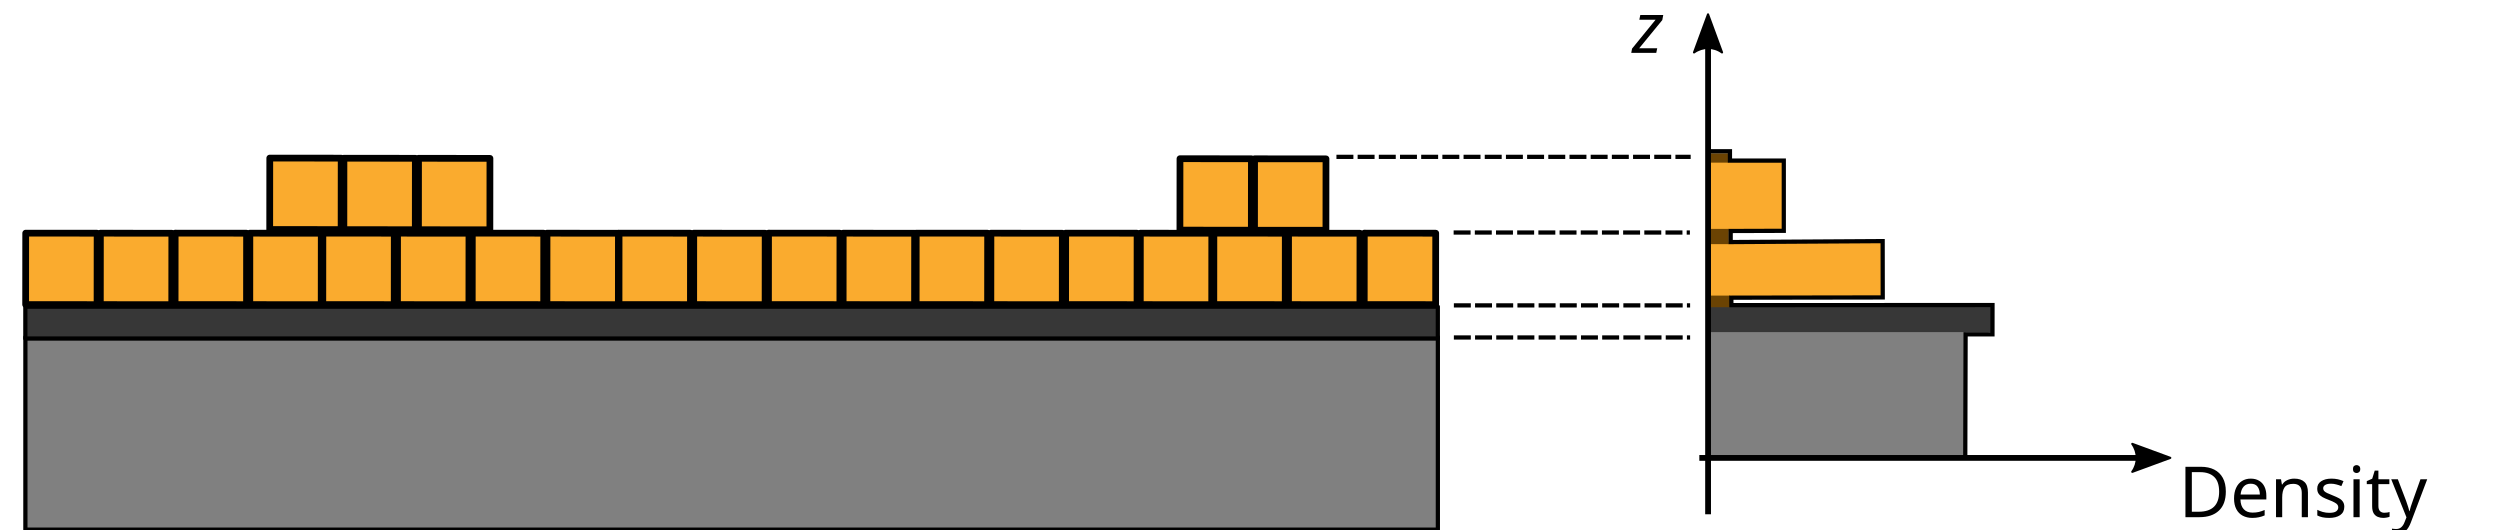
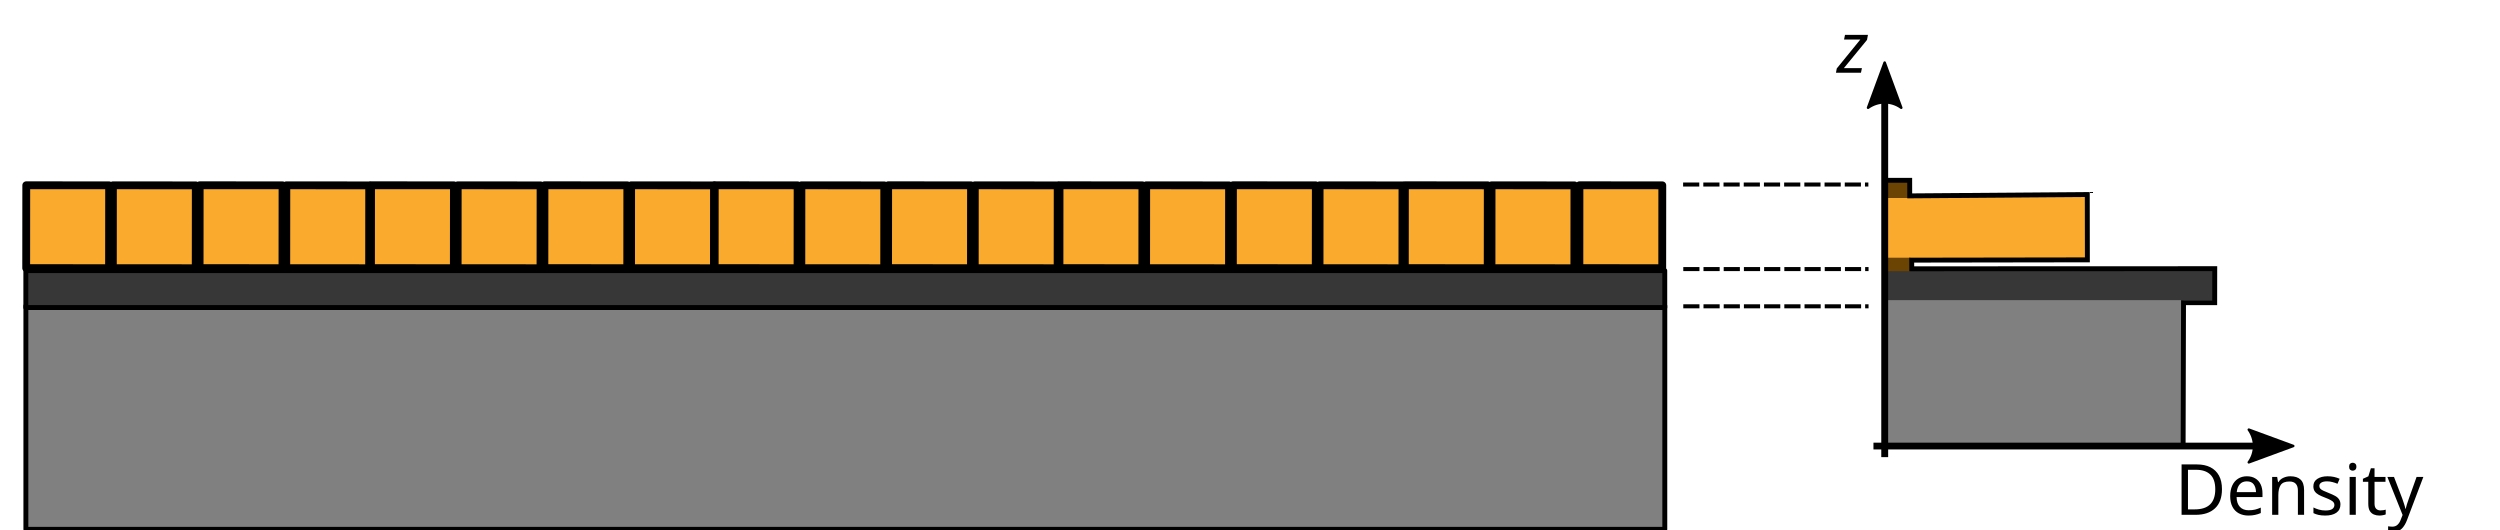
<svg xmlns="http://www.w3.org/2000/svg" width="5.9in" height="1.25in" viewBox="0 0 531 112.5" id="svg2" version="1.1">
  <defs id="defs4">
    <marker orient="auto" refY="0.0" refX="0.0" id="marker2129" style="overflow:visible;">
      <path id="path2127" style="fill-rule:evenodd;stroke-width:0.625;stroke-linejoin:round;stroke:#000000;stroke-opacity:1;fill:#000000;fill-opacity:1" d="M 8.719,4.034 L -2.207,0.016 L 8.719,-4.002 C 6.973,-1.63 6.983,1.616 8.719,4.034 z " transform="scale(0.6) rotate(180) translate(0,0)" />
    </marker>
    <marker orient="auto" refY="0.0" refX="0.0" id="Arrow2Mend" style="overflow:visible;">
      <path id="path1888" style="fill-rule:evenodd;stroke-width:0.625;stroke-linejoin:round;stroke:#000000;stroke-opacity:1;fill:#000000;fill-opacity:1" d="M 8.719,4.034 L -2.207,0.016 L 8.719,-4.002 C 6.973,-1.63 6.983,1.616 8.719,4.034 z " transform="scale(0.6) rotate(180) translate(0,0)" />
    </marker>
  </defs>
  <g id="layer1" transform="translate(0,-939.8622)" />
  <g id="layer2" transform="translate(0,-112.5)" />
  <g id="layer4">
    <text xml:space="preserve" style="font-style:normal;font-weight:normal;font-size:23.438px;line-height:125%;font-family:sans-serif;letter-spacing:0px;word-spacing:0px;fill:#000000;fill-opacity:1;stroke:none;stroke-width:0.938px;stroke-linecap:butt;stroke-linejoin:miter;stroke-opacity:1" x="419.955" y="106.037" id="text2385">
      <tspan id="tspan2383" x="419.955" y="126.773" style="stroke-width:0.938px" />
    </text>
  </g>
  <g id="layer3" transform="translate(0,-112.5)">
-     <rect style="opacity:1;fill:#808080;fill-opacity:1;stroke:#000000;stroke-width:0.9;stroke-linejoin:round;stroke-miterlimit:4;stroke-dasharray:none;stroke-dashoffset:0;stroke-opacity:1" id="rect3151-4" width="300.01" height="40.896" x="5.391" y="184.104" />
-     <rect style="opacity:1;fill:#faab2e;fill-opacity:1;stroke:#000000;stroke-width:1.433;stroke-linejoin:round;stroke-miterlimit:4;stroke-dasharray:none;stroke-dashoffset:0;stroke-opacity:1" id="rect5387-73-4-7" width="15.168" height="15.168" x="5.601" y="162.015" transform="rotate(0.04951142)" />
-     <rect style="opacity:1;fill:#faab2e;fill-opacity:1;stroke:#000000;stroke-width:1.433;stroke-linejoin:round;stroke-miterlimit:4;stroke-dasharray:none;stroke-dashoffset:0;stroke-opacity:1" id="rect5387-73-4-7-8" width="15.168" height="15.168" x="21.465" y="162.009" transform="rotate(0.04951142)" />
-     <rect style="opacity:1;fill:#faab2e;fill-opacity:1;stroke:#000000;stroke-width:1.433;stroke-linejoin:round;stroke-miterlimit:4;stroke-dasharray:none;stroke-dashoffset:0;stroke-opacity:1" id="rect5387-73-4-7-5" width="15.168" height="15.168" x="37.345" y="161.987" transform="rotate(0.04951142)" />
-     <rect style="opacity:1;fill:#faab2e;fill-opacity:1;stroke:#000000;stroke-width:1.433;stroke-linejoin:round;stroke-miterlimit:4;stroke-dasharray:none;stroke-dashoffset:0;stroke-opacity:1" id="rect5387-73-4-7-8-8" width="15.168" height="15.168" x="53.209" y="161.982" transform="rotate(0.04951142)" />
-     <rect style="opacity:1;fill:#faab2e;fill-opacity:1;stroke:#000000;stroke-width:1.433;stroke-linejoin:round;stroke-miterlimit:4;stroke-dasharray:none;stroke-dashoffset:0;stroke-opacity:1" id="rect5387-73-4-7-2" width="15.168" height="15.168" x="68.716" y="161.96" transform="rotate(0.04951142)" />
-     <rect style="opacity:1;fill:#faab2e;fill-opacity:1;stroke:#000000;stroke-width:1.433;stroke-linejoin:round;stroke-miterlimit:4;stroke-dasharray:none;stroke-dashoffset:0;stroke-opacity:1" id="rect5387-73-4-7-8-6" width="15.168" height="15.168" x="84.58" y="161.955" transform="rotate(0.04951142)" />
-     <rect style="opacity:1;fill:#faab2e;fill-opacity:1;stroke:#000000;stroke-width:1.433;stroke-linejoin:round;stroke-miterlimit:4;stroke-dasharray:none;stroke-dashoffset:0;stroke-opacity:1" id="rect5387-73-4-7-5-0" width="15.168" height="15.168" x="100.46" y="161.932" transform="rotate(0.04951142)" />
-     <rect style="opacity:1;fill:#faab2e;fill-opacity:1;stroke:#000000;stroke-width:1.433;stroke-linejoin:round;stroke-miterlimit:4;stroke-dasharray:none;stroke-dashoffset:0;stroke-opacity:1" id="rect5387-73-4-7-8-8-6" width="15.168" height="15.168" x="116.324" y="161.927" transform="rotate(0.04951142)" />
-     <rect style="opacity:1;fill:#faab2e;fill-opacity:1;stroke:#000000;stroke-width:1.433;stroke-linejoin:round;stroke-miterlimit:4;stroke-dasharray:none;stroke-dashoffset:0;stroke-opacity:1" id="rect5387-73-4-7-7" width="15.168" height="15.168" x="131.63" y="161.906" transform="rotate(0.04951142)" />
-     <rect style="opacity:1;fill:#faab2e;fill-opacity:1;stroke:#000000;stroke-width:1.433;stroke-linejoin:round;stroke-miterlimit:4;stroke-dasharray:none;stroke-dashoffset:0;stroke-opacity:1" id="rect5387-73-4-7-8-0" width="15.168" height="15.168" x="147.494" y="161.901" transform="rotate(0.04951142)" />
-     <rect style="opacity:1;fill:#faab2e;fill-opacity:1;stroke:#000000;stroke-width:1.433;stroke-linejoin:round;stroke-miterlimit:4;stroke-dasharray:none;stroke-dashoffset:0;stroke-opacity:1" id="rect5387-73-4-7-5-1" width="15.168" height="15.168" x="163.374" y="161.878" transform="rotate(0.04951142)" />
-     <rect style="opacity:1;fill:#faab2e;fill-opacity:1;stroke:#000000;stroke-width:1.433;stroke-linejoin:round;stroke-miterlimit:4;stroke-dasharray:none;stroke-dashoffset:0;stroke-opacity:1" id="rect5387-73-4-7-8-8-0" width="15.168" height="15.168" x="179.238" y="161.873" transform="rotate(0.04951142)" />
-     <rect style="opacity:1;fill:#faab2e;fill-opacity:1;stroke:#000000;stroke-width:1.433;stroke-linejoin:round;stroke-miterlimit:4;stroke-dasharray:none;stroke-dashoffset:0;stroke-opacity:1" id="rect5387-73-4-7-2-1" width="15.168" height="15.168" x="194.746" y="161.852" transform="rotate(0.04951142)" />
-     <rect style="opacity:1;fill:#faab2e;fill-opacity:1;stroke:#000000;stroke-width:1.433;stroke-linejoin:round;stroke-miterlimit:4;stroke-dasharray:none;stroke-dashoffset:0;stroke-opacity:1" id="rect5387-73-4-7-8-6-3" width="15.168" height="15.168" x="210.609" y="161.846" transform="rotate(0.04951142)" />
-     <rect style="opacity:1;fill:#faab2e;fill-opacity:1;stroke:#000000;stroke-width:1.433;stroke-linejoin:round;stroke-miterlimit:4;stroke-dasharray:none;stroke-dashoffset:0;stroke-opacity:1" id="rect5387-73-4-7-5-0-7" width="15.168" height="15.168" x="226.49" y="161.824" transform="rotate(0.04951142)" />
-     <rect style="opacity:1;fill:#faab2e;fill-opacity:1;stroke:#000000;stroke-width:1.433;stroke-linejoin:round;stroke-miterlimit:4;stroke-dasharray:none;stroke-dashoffset:0;stroke-opacity:1" id="rect5387-73-4-7-8-8-6-7" width="15.168" height="15.168" x="242.353" y="161.819" transform="rotate(0.04951142)" />
-     <rect style="opacity:1;fill:#faab2e;fill-opacity:1;stroke:#000000;stroke-width:1.433;stroke-linejoin:round;stroke-miterlimit:4;stroke-dasharray:none;stroke-dashoffset:0;stroke-opacity:1" id="rect5387-73-4-7-2-1-2" width="15.168" height="15.168" x="257.966" y="161.797" transform="rotate(0.04951142)" />
-     <rect style="opacity:1;fill:#faab2e;fill-opacity:1;stroke:#000000;stroke-width:1.433;stroke-linejoin:round;stroke-miterlimit:4;stroke-dasharray:none;stroke-dashoffset:0;stroke-opacity:1" id="rect5387-73-4-7-8-6-3-6" width="15.168" height="15.168" x="273.829" y="161.792" transform="rotate(0.04951142)" />
-     <rect style="opacity:1;fill:#faab2e;fill-opacity:1;stroke:#000000;stroke-width:1.433;stroke-linejoin:round;stroke-miterlimit:4;stroke-dasharray:none;stroke-dashoffset:0;stroke-opacity:1" id="rect5387-73-4-7-5-0-7-4" width="15.168" height="15.168" x="289.917" y="161.769" transform="rotate(0.04951142)" />
-     <rect style="opacity:1;fill:#faab2e;fill-opacity:1;stroke:#000000;stroke-width:1.433;stroke-linejoin:round;stroke-miterlimit:4;stroke-dasharray:none;stroke-dashoffset:0;stroke-opacity:1" id="rect5387-73-4-7-8-0-2" width="15.168" height="15.168" x="73.177" y="146.044" transform="rotate(0.04951142)" />
-     <rect style="opacity:1;fill:#faab2e;fill-opacity:1;stroke:#000000;stroke-width:1.433;stroke-linejoin:round;stroke-miterlimit:4;stroke-dasharray:none;stroke-dashoffset:0;stroke-opacity:1" id="rect5387-73-4-7-8-0-2-2" width="15.168" height="15.168" x="57.426" y="146.028" transform="rotate(0.04951142)" />
-     <rect style="opacity:1;fill:#faab2e;fill-opacity:1;stroke:#000000;stroke-width:1.433;stroke-linejoin:round;stroke-miterlimit:4;stroke-dasharray:none;stroke-dashoffset:0;stroke-opacity:1" id="rect5387-73-4-7-8-0-2-9" width="15.168" height="15.168" x="89.021" y="146.048" transform="rotate(0.04951142)" />
-     <rect style="opacity:1;fill:#faab2e;fill-opacity:1;stroke:#000000;stroke-width:1.433;stroke-linejoin:round;stroke-miterlimit:4;stroke-dasharray:none;stroke-dashoffset:0;stroke-opacity:1" id="rect5387-73-4-7-8-0-2-0" width="15.168" height="15.168" x="250.755" y="145.993" transform="rotate(0.04951142)" />
-     <rect style="opacity:1;fill:#faab2e;fill-opacity:1;stroke:#000000;stroke-width:1.433;stroke-linejoin:round;stroke-miterlimit:4;stroke-dasharray:none;stroke-dashoffset:0;stroke-opacity:1" id="rect5387-73-4-7-8-0-2-9-9" width="15.168" height="15.168" x="266.598" y="145.998" transform="rotate(0.04951142)" />
-     <path style="fill:none;fill-rule:evenodd;stroke:#000000;stroke-width:0.9;stroke-linecap:butt;stroke-linejoin:miter;stroke-miterlimit:4;stroke-dasharray:3.6,0.9;stroke-dashoffset:0;stroke-opacity:1" d="m 308.801,177.363 h 50.179" id="path2351" />
-     <path style="fill:none;fill-rule:evenodd;stroke:#000000;stroke-width:0.9;stroke-linecap:butt;stroke-linejoin:miter;stroke-miterlimit:4;stroke-dasharray:3.6,0.9;stroke-dashoffset:0;stroke-opacity:1" d="m 308.752,161.887 h 50.179" id="path2351-9" />
-     <path style="fill:none;fill-rule:evenodd;stroke:#000000;stroke-width:0.9;stroke-linecap:butt;stroke-linejoin:miter;stroke-miterlimit:4;stroke-dasharray:3.6,0.9;stroke-dashoffset:0;stroke-opacity:1" d="M 283.859,145.815 H 359.098" id="path2351-9-4" />
-     <rect style="opacity:1;fill:#373737;fill-opacity:1;stroke:#000000;stroke-width:0.899;stroke-linejoin:round;stroke-miterlimit:4;stroke-dasharray:none;stroke-dashoffset:0;stroke-opacity:1" id="rect3151-4-3" width="300.011" height="6.76" x="5.382" y="177.643" />
-     <path style="fill:none;fill-rule:evenodd;stroke:#000000;stroke-width:0.9;stroke-linecap:butt;stroke-linejoin:miter;stroke-miterlimit:4;stroke-dasharray:3.6,0.9;stroke-dashoffset:0;stroke-opacity:1" d="m 308.801,184.18 h 50.179" id="path2351-3" />
+     <rect style="opacity:1;fill:#808080;fill-opacity:1;stroke:#000000;stroke-width:1.044;stroke-linejoin:round;stroke-miterlimit:4;stroke-dasharray:none;stroke-dashoffset:0;stroke-opacity:1" id="rect3151-4" width="348.107" height="47.452" x="5.497" y="177.473" />
+     <rect style="opacity:1;fill:#faab2e;fill-opacity:1;stroke:#000000;stroke-width:1.663;stroke-linejoin:round;stroke-miterlimit:4;stroke-dasharray:none;stroke-dashoffset:0;stroke-opacity:1" id="rect5387-73-4-7" width="17.599" height="17.599" x="5.71" y="151.842" transform="rotate(0.04951142)" />
+     <rect style="opacity:1;fill:#faab2e;fill-opacity:1;stroke:#000000;stroke-width:1.663;stroke-linejoin:round;stroke-miterlimit:4;stroke-dasharray:none;stroke-dashoffset:0;stroke-opacity:1" id="rect5387-73-4-7-8" width="17.599" height="17.599" x="24.116" y="151.836" transform="rotate(0.04951142)" />
+     <rect style="opacity:1;fill:#faab2e;fill-opacity:1;stroke:#000000;stroke-width:1.663;stroke-linejoin:round;stroke-miterlimit:4;stroke-dasharray:none;stroke-dashoffset:0;stroke-opacity:1" id="rect5387-73-4-7-5" width="17.599" height="17.599" x="42.543" y="151.81" transform="rotate(0.04951142)" />
+     <rect style="opacity:1;fill:#faab2e;fill-opacity:1;stroke:#000000;stroke-width:1.663;stroke-linejoin:round;stroke-miterlimit:4;stroke-dasharray:none;stroke-dashoffset:0;stroke-opacity:1" id="rect5387-73-4-7-8-8" width="17.599" height="17.599" x="60.949" y="151.804" transform="rotate(0.04951142)" />
+     <rect style="opacity:1;fill:#faab2e;fill-opacity:1;stroke:#000000;stroke-width:1.663;stroke-linejoin:round;stroke-miterlimit:4;stroke-dasharray:none;stroke-dashoffset:0;stroke-opacity:1" id="rect5387-73-4-7-2" width="17.599" height="17.599" x="78.943" y="151.779" transform="rotate(0.04951142)" />
+     <rect style="opacity:1;fill:#faab2e;fill-opacity:1;stroke:#000000;stroke-width:1.663;stroke-linejoin:round;stroke-miterlimit:4;stroke-dasharray:none;stroke-dashoffset:0;stroke-opacity:1" id="rect5387-73-4-7-8-6" width="17.599" height="17.599" x="97.35" y="151.773" transform="rotate(0.04951142)" />
+     <rect style="opacity:1;fill:#faab2e;fill-opacity:1;stroke:#000000;stroke-width:1.663;stroke-linejoin:round;stroke-miterlimit:4;stroke-dasharray:none;stroke-dashoffset:0;stroke-opacity:1" id="rect5387-73-4-7-5-0" width="17.599" height="17.599" x="115.776" y="151.747" transform="rotate(0.04951142)" />
+     <rect style="opacity:1;fill:#faab2e;fill-opacity:1;stroke:#000000;stroke-width:1.663;stroke-linejoin:round;stroke-miterlimit:4;stroke-dasharray:none;stroke-dashoffset:0;stroke-opacity:1" id="rect5387-73-4-7-8-8-6" width="17.599" height="17.599" x="134.183" y="151.741" transform="rotate(0.04951142)" />
+     <rect style="opacity:1;fill:#faab2e;fill-opacity:1;stroke:#000000;stroke-width:1.663;stroke-linejoin:round;stroke-miterlimit:4;stroke-dasharray:none;stroke-dashoffset:0;stroke-opacity:1" id="rect5387-73-4-7-7" width="17.599" height="17.599" x="151.944" y="151.716" transform="rotate(0.04951142)" />
+     <rect style="opacity:1;fill:#faab2e;fill-opacity:1;stroke:#000000;stroke-width:1.663;stroke-linejoin:round;stroke-miterlimit:4;stroke-dasharray:none;stroke-dashoffset:0;stroke-opacity:1" id="rect5387-73-4-7-8-0" width="17.599" height="17.599" x="170.35" y="151.71" transform="rotate(0.04951142)" />
+     <rect style="opacity:1;fill:#faab2e;fill-opacity:1;stroke:#000000;stroke-width:1.663;stroke-linejoin:round;stroke-miterlimit:4;stroke-dasharray:none;stroke-dashoffset:0;stroke-opacity:1" id="rect5387-73-4-7-5-1" width="17.599" height="17.599" x="188.777" y="151.684" transform="rotate(0.04951142)" />
+     <rect style="opacity:1;fill:#faab2e;fill-opacity:1;stroke:#000000;stroke-width:1.663;stroke-linejoin:round;stroke-miterlimit:4;stroke-dasharray:none;stroke-dashoffset:0;stroke-opacity:1" id="rect5387-73-4-7-8-8-0" width="17.599" height="17.599" x="207.183" y="151.678" transform="rotate(0.04951142)" />
+     <rect style="opacity:1;fill:#faab2e;fill-opacity:1;stroke:#000000;stroke-width:1.663;stroke-linejoin:round;stroke-miterlimit:4;stroke-dasharray:none;stroke-dashoffset:0;stroke-opacity:1" id="rect5387-73-4-7-2-1" width="17.599" height="17.599" x="225.177" y="151.653" transform="rotate(0.04951142)" />
+     <rect style="opacity:1;fill:#faab2e;fill-opacity:1;stroke:#000000;stroke-width:1.663;stroke-linejoin:round;stroke-miterlimit:4;stroke-dasharray:none;stroke-dashoffset:0;stroke-opacity:1" id="rect5387-73-4-7-8-6-3" width="17.599" height="17.599" x="243.584" y="151.647" transform="rotate(0.04951142)" />
+     <rect style="opacity:1;fill:#faab2e;fill-opacity:1;stroke:#000000;stroke-width:1.663;stroke-linejoin:round;stroke-miterlimit:4;stroke-dasharray:none;stroke-dashoffset:0;stroke-opacity:1" id="rect5387-73-4-7-5-0-7" width="17.599" height="17.599" x="262.01" y="151.621" transform="rotate(0.04951142)" />
+     <rect style="opacity:1;fill:#faab2e;fill-opacity:1;stroke:#000000;stroke-width:1.663;stroke-linejoin:round;stroke-miterlimit:4;stroke-dasharray:none;stroke-dashoffset:0;stroke-opacity:1" id="rect5387-73-4-7-8-8-6-7" width="17.599" height="17.599" x="280.417" y="151.615" transform="rotate(0.04951142)" />
+     <rect style="opacity:1;fill:#faab2e;fill-opacity:1;stroke:#000000;stroke-width:1.663;stroke-linejoin:round;stroke-miterlimit:4;stroke-dasharray:none;stroke-dashoffset:0;stroke-opacity:1" id="rect5387-73-4-7-2-1-2" width="17.599" height="17.599" x="298.533" y="151.59" transform="rotate(0.04951142)" />
+     <rect style="opacity:1;fill:#faab2e;fill-opacity:1;stroke:#000000;stroke-width:1.663;stroke-linejoin:round;stroke-miterlimit:4;stroke-dasharray:none;stroke-dashoffset:0;stroke-opacity:1" id="rect5387-73-4-7-8-6-3-6" width="17.599" height="17.599" x="316.939" y="151.584" transform="rotate(0.04951142)" />
+     <rect style="opacity:1;fill:#faab2e;fill-opacity:1;stroke:#000000;stroke-width:1.663;stroke-linejoin:round;stroke-miterlimit:4;stroke-dasharray:none;stroke-dashoffset:0;stroke-opacity:1" id="rect5387-73-4-7-5-0-7-4" width="17.599" height="17.599" x="335.606" y="151.558" transform="rotate(0.04951142)" />
+     <path style="fill:none;fill-rule:evenodd;stroke:#000000;stroke-width:0.858;stroke-linecap:butt;stroke-linejoin:miter;stroke-miterlimit:4;stroke-dasharray:3.434, 0.858;stroke-dashoffset:0;stroke-opacity:1" d="m 357.53,169.651 h 39.349" id="path2351" />
+     <path style="fill:none;fill-rule:evenodd;stroke:#000000;stroke-width:0.858;stroke-linecap:butt;stroke-linejoin:miter;stroke-miterlimit:4;stroke-dasharray:3.434, 0.858;stroke-dashoffset:0;stroke-opacity:1" d="m 357.492,151.693 h 39.349" id="path2351-9" />
+     <rect style="opacity:1;fill:#373737;fill-opacity:1;stroke:#000000;stroke-width:1.043;stroke-linejoin:round;stroke-miterlimit:4;stroke-dasharray:none;stroke-dashoffset:0;stroke-opacity:1" id="rect3151-4-3" width="348.108" height="7.844" x="5.487" y="169.975" />
+     <path style="fill:none;fill-rule:evenodd;stroke:#000000;stroke-width:0.858;stroke-linecap:butt;stroke-linejoin:miter;stroke-miterlimit:4;stroke-dasharray:3.434, 0.858;stroke-dashoffset:0;stroke-opacity:1" d="m 357.53,177.56 h 39.349" id="path2351-3" />
  </g>
  <g id="layer6" />
  <g id="layer5">
-     <g id="g4487" transform="translate(18.75)">
-       <text id="text2389" y="109.848" x="443.986" style="font-style:normal;font-weight:normal;font-size:23.438px;line-height:125%;font-family:sans-serif;letter-spacing:0px;word-spacing:0px;fill:#000000;fill-opacity:1;stroke:none;stroke-width:0.938px;stroke-linecap:butt;stroke-linejoin:miter;stroke-opacity:1" xml:space="preserve">
-         <tspan style="font-style:normal;font-variant:normal;font-weight:normal;font-stretch:normal;font-size:15px;font-family:sans-serif;-inkscape-font-specification:'sans-serif, Normal';font-variant-ligatures:normal;font-variant-caps:normal;font-variant-numeric:normal;font-feature-settings:normal;text-align:start;writing-mode:lr-tb;text-anchor:start;stroke-width:0.938px" y="109.848" x="443.986" id="tspan2387">Density</tspan>
-       </text>
-       <text id="text2389-4" y="11.235" x="327.945" style="font-style:normal;font-weight:normal;font-size:23.438px;line-height:125%;font-family:sans-serif;letter-spacing:0px;word-spacing:0px;fill:#000000;fill-opacity:1;stroke:none;stroke-width:0.938px;stroke-linecap:butt;stroke-linejoin:miter;stroke-opacity:1" xml:space="preserve">
-         <tspan style="font-style:italic;font-variant:normal;font-weight:normal;font-stretch:normal;font-size:15px;font-family:sans-serif;-inkscape-font-specification:'sans-serif, Italic';font-variant-ligatures:normal;font-variant-caps:normal;font-variant-numeric:normal;font-feature-settings:normal;text-align:start;writing-mode:lr-tb;text-anchor:start;stroke-width:0.938px" y="11.235" x="327.945" id="tspan2387-0">z</tspan>
-       </text>
-       <rect y="70.57" x="343.969" height="26.752" width="54.759" id="rect2633" style="opacity:1;fill:#808080;fill-opacity:1;stroke:none;stroke-width:0.911;stroke-linejoin:round;stroke-miterlimit:4;stroke-dasharray:none;stroke-dashoffset:0;stroke-opacity:1" />
-       <rect y="64.792" x="344.021" height="5.803" width="60.468" id="rect2633-1" style="opacity:1;fill:#373737;fill-opacity:1;stroke:none;stroke-width:0.446;stroke-linejoin:round;stroke-miterlimit:4;stroke-dasharray:none;stroke-dashoffset:0;stroke-opacity:1" />
-       <rect y="51.346" x="344.052" height="11.948" width="37.04" id="rect2650" style="opacity:1;fill:#faab2e;fill-opacity:1;stroke:none;stroke-width:0.91;stroke-linejoin:round;stroke-miterlimit:4;stroke-dasharray:none;stroke-dashoffset:0;stroke-opacity:1" />
-       <rect y="34.072" x="344.326" height="15.029" width="15.732" id="rect2652" style="opacity:1;fill:#faab2e;fill-opacity:1;stroke:none;stroke-width:0.903;stroke-linejoin:round;stroke-miterlimit:4;stroke-dasharray:none;stroke-dashoffset:0;stroke-opacity:1" />
-       <rect y="48.615" x="344.502" height="3.24" width="3.955" id="rect2654" style="opacity:1;fill:#6b4303;fill-opacity:1;stroke:none;stroke-width:1.079;stroke-linejoin:round;stroke-miterlimit:4;stroke-dasharray:none;stroke-dashoffset:0;stroke-opacity:1" />
-       <rect y="32.549" x="344.502" height="1.996" width="3.838" id="rect2656" style="opacity:1;fill:#6b4303;fill-opacity:1;stroke:none;stroke-width:1.011;stroke-linejoin:round;stroke-miterlimit:4;stroke-dasharray:none;stroke-dashoffset:0;stroke-opacity:1" />
-       <rect y="62.783" x="344.473" height="2.468" width="4.277" id="rect2658" style="opacity:1;fill:#6b4303;fill-opacity:1;stroke:none;stroke-width:1.049;stroke-linejoin:round;stroke-miterlimit:4;stroke-dasharray:none;stroke-dashoffset:0;stroke-opacity:1" />
-       <path id="path2573-5" d="m 398.672,209.648 0.072,-26.133 5.705,0.001 0.01,-6.225 -55.463,0.021 -0.01,-1.584 32.157,-0.053 -0.018,-11.964 -32.278,0.205 0.001,-2.353 11.279,-0.037 v -14.916 h -11.435 v -1.989 h -4.64" style="fill:none;fill-rule:evenodd;stroke:#000000;stroke-width:0.9;stroke-linecap:butt;stroke-linejoin:miter;stroke-miterlimit:4;stroke-dasharray:none;stroke-opacity:1" transform="translate(0,-112.5)" />
-       <path id="path1859" d="M 344.047,109.232 V 4.688" style="fill:none;fill-rule:evenodd;stroke:#000000;stroke-width:1.232;stroke-linecap:butt;stroke-linejoin:miter;stroke-miterlimit:4;stroke-dasharray:none;stroke-opacity:1;marker-end:url(#Arrow2Mend)" />
-       <path id="path2125" d="m 342.188,97.26 h 98.395" style="fill:none;fill-rule:evenodd;stroke:#000000;stroke-width:1.23px;stroke-linecap:butt;stroke-linejoin:miter;stroke-opacity:1;marker-end:url(#marker2129)" />
-     </g>
+     <text xml:space="preserve" style="font-style:normal;font-weight:normal;font-size:27.195px;line-height:125%;font-family:sans-serif;letter-spacing:0px;word-spacing:0px;fill:#000000;fill-opacity:1;stroke:none;stroke-width:1.088px;stroke-linecap:butt;stroke-linejoin:miter;stroke-opacity:1" x="461.916" y="109.348" id="text2389">
+       <tspan id="tspan2387" x="461.916" y="109.348" style="font-style:normal;font-variant:normal;font-weight:normal;font-stretch:normal;font-size:15px;font-family:sans-serif;-inkscape-font-specification:'sans-serif, Normal';font-variant-ligatures:normal;font-variant-caps:normal;font-variant-numeric:normal;font-feature-settings:normal;text-align:start;writing-mode:lr;text-anchor:start;stroke-width:1.088px">Density</tspan>
+     </text>
+     <text xml:space="preserve" style="font-style:normal;font-weight:normal;font-size:27.195px;line-height:125%;font-family:sans-serif;letter-spacing:0px;word-spacing:0px;fill:#000000;fill-opacity:1;stroke:none;stroke-width:1.088px;stroke-linecap:butt;stroke-linejoin:miter;stroke-opacity:1" x="390.174" y="15.448" id="text2389-4">
+       <tspan id="tspan2387-0" x="390.174" y="15.448" style="font-style:italic;font-variant:normal;font-weight:normal;font-stretch:normal;font-size:15px;font-family:sans-serif;-inkscape-font-specification:'sans-serif, Italic';font-variant-ligatures:normal;font-variant-caps:normal;font-variant-numeric:normal;font-feature-settings:normal;text-align:start;writing-mode:lr-tb;text-anchor:start;stroke-width:1.088px">z</tspan>
+     </text>
+     <rect style="opacity:1;fill:#808080;fill-opacity:1;stroke:none;stroke-width:1.057;stroke-linejoin:round;stroke-miterlimit:4;stroke-dasharray:none;stroke-dashoffset:0;stroke-opacity:1" id="rect2633" width="63.538" height="31.04" x="400.224" y="63.772" />
+     <rect style="opacity:1;fill:#373737;fill-opacity:1;stroke:none;stroke-width:0.518;stroke-linejoin:round;stroke-miterlimit:4;stroke-dasharray:none;stroke-dashoffset:0;stroke-opacity:1" id="rect2633-1" width="70.162" height="6.734" x="400.284" y="57.068" />
+     <rect style="opacity:1;fill:#faab2e;fill-opacity:1;stroke:none;stroke-width:1.056;stroke-linejoin:round;stroke-miterlimit:4;stroke-dasharray:none;stroke-dashoffset:0;stroke-opacity:1" id="rect2650" width="42.979" height="13.863" x="400.32" y="41.467" />
+     <rect style="opacity:1;fill:#6b4303;fill-opacity:1;stroke:none;stroke-width:1.251;stroke-linejoin:round;stroke-miterlimit:4;stroke-dasharray:none;stroke-dashoffset:0;stroke-opacity:1" id="rect2654" width="4.589" height="3.759" x="400.842" y="38.298" />
+     <rect style="opacity:1;fill:#6b4303;fill-opacity:1;stroke:none;stroke-width:1.217;stroke-linejoin:round;stroke-miterlimit:4;stroke-dasharray:none;stroke-dashoffset:0;stroke-opacity:1" id="rect2658" width="4.963" height="2.864" x="400.808" y="54.738" />
+     <path style="fill:none;fill-rule:evenodd;stroke:#000000;stroke-width:1.044;stroke-linecap:butt;stroke-linejoin:miter;stroke-miterlimit:4;stroke-dasharray:none;stroke-opacity:1" d="m 463.697,94.612 0.083,-30.323 6.62,0.001 0.012,-7.223 -64.354,0.024 -0.012,-1.837 37.313,-0.061 -0.021,-13.882 -37.714,0.293 -0.006,-3.309 h -4.795" id="path2573-5" />
+     <path style="fill:none;fill-rule:evenodd;stroke:#000000;stroke-width:1.462;stroke-linecap:butt;stroke-linejoin:miter;stroke-miterlimit:4;stroke-dasharray:none;stroke-opacity:1;marker-end:url(#Arrow2Mend)" d="M 400.314,97.095 V 15.233" id="path1859" />
+     <path style="fill:none;fill-rule:evenodd;stroke:#000000;stroke-width:1.44;stroke-linecap:butt;stroke-linejoin:miter;stroke-opacity:1;marker-end:url(#marker2129);stroke-miterlimit:4;stroke-dasharray:none" d="m 397.922,94.742 h 87.256" id="path2125" />
  </g>
</svg>
